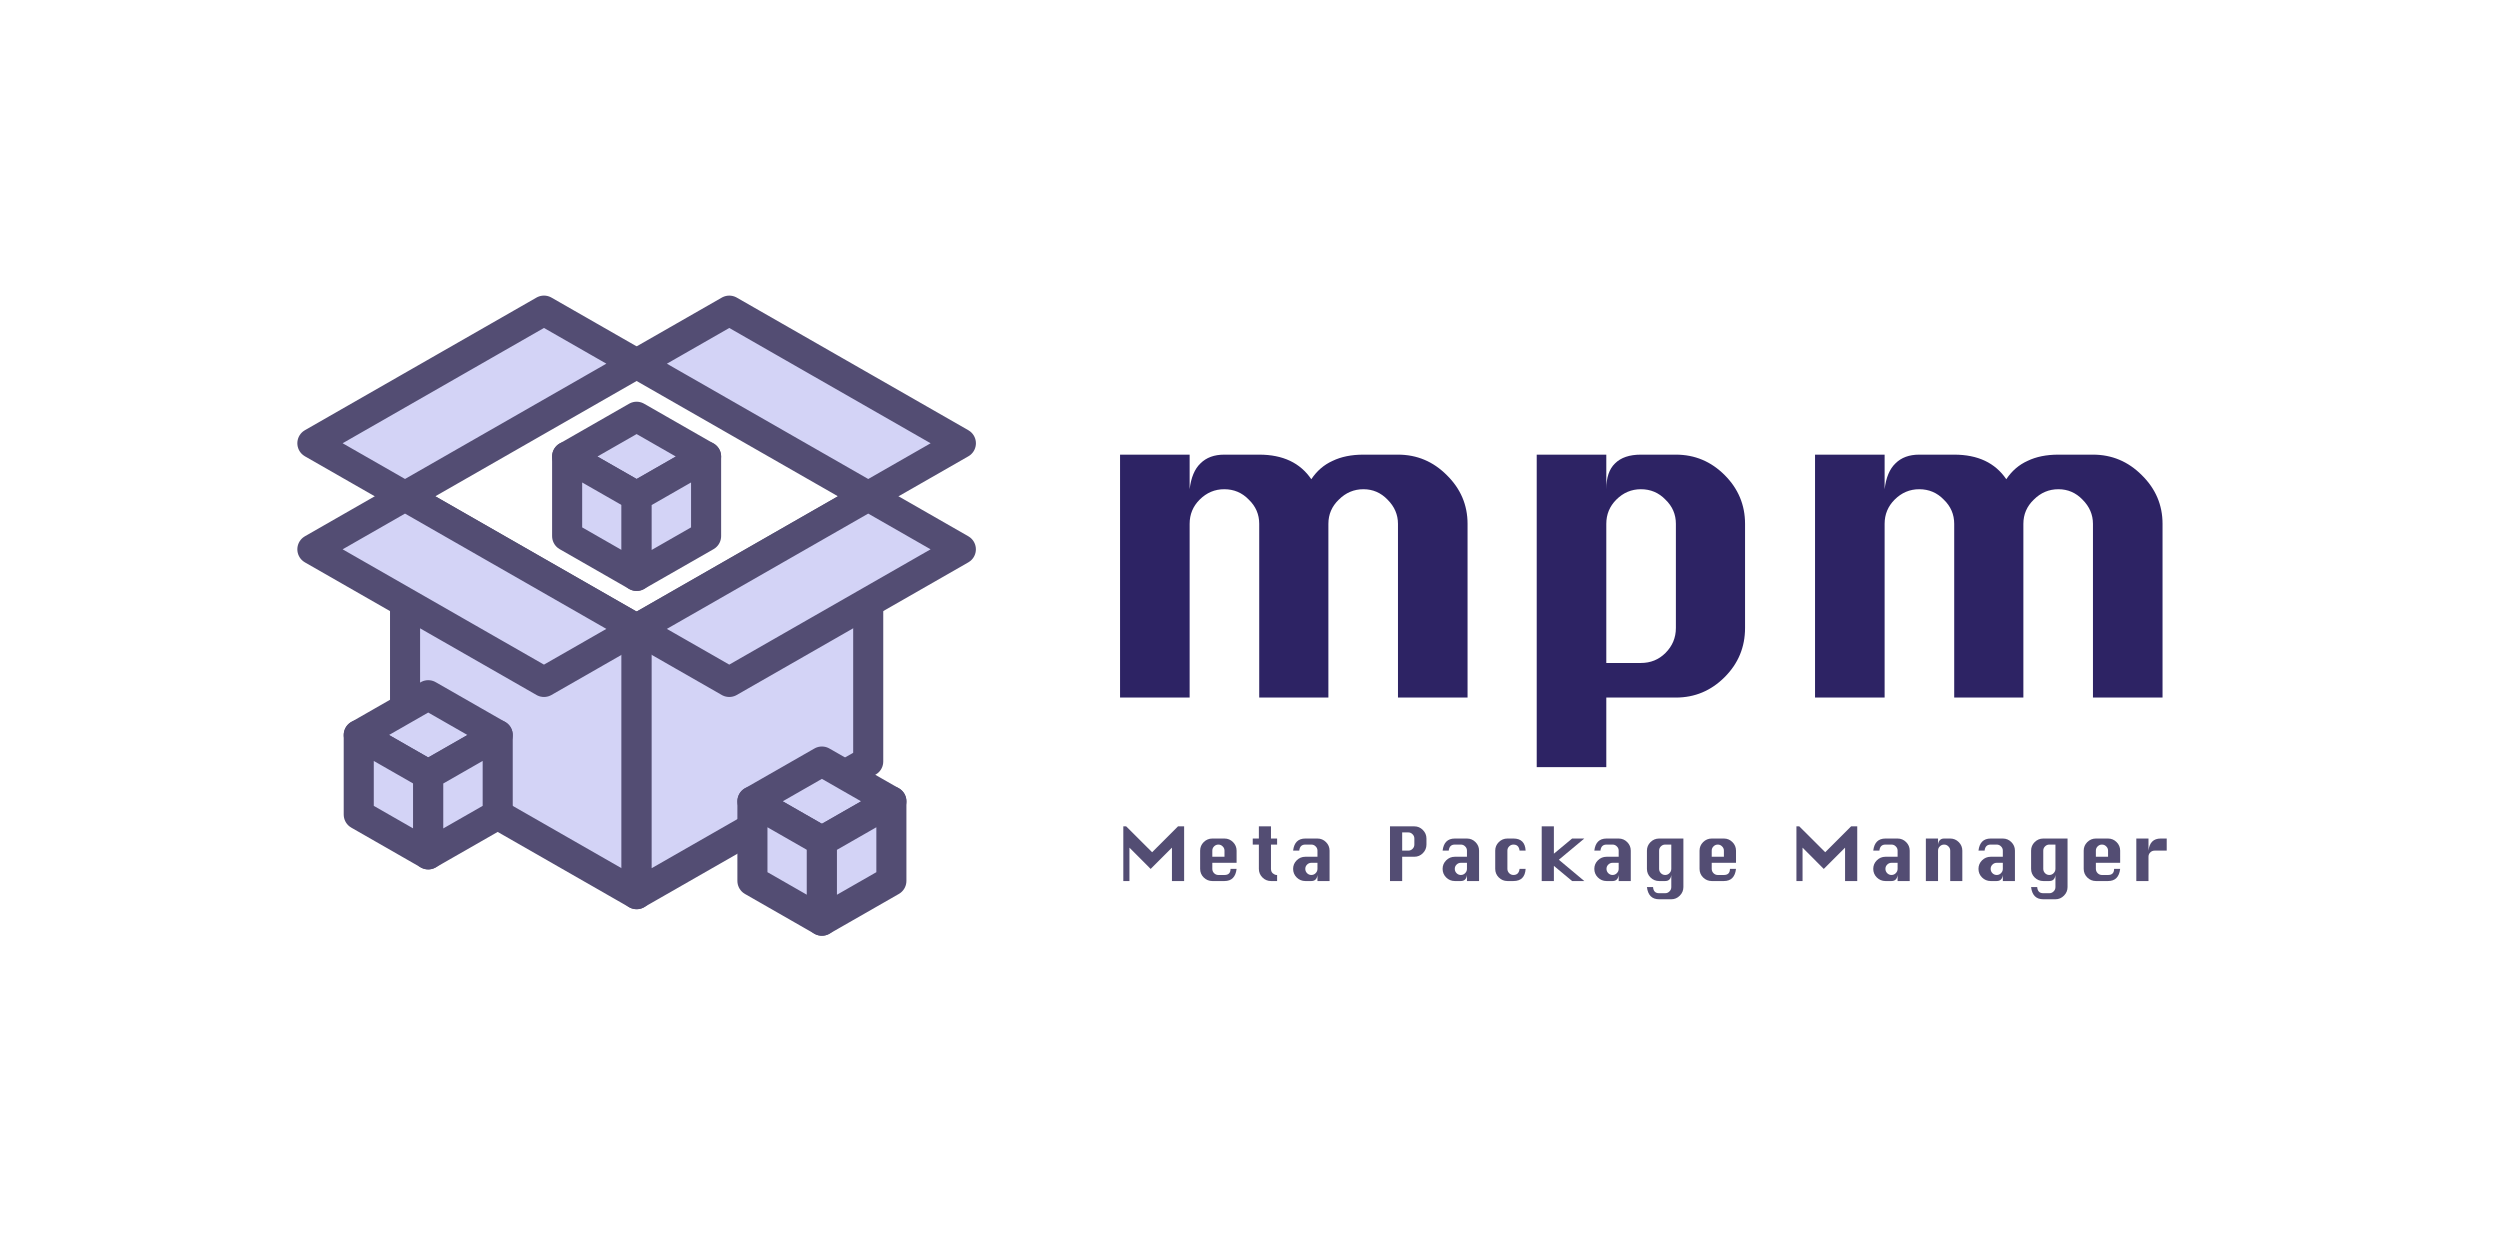
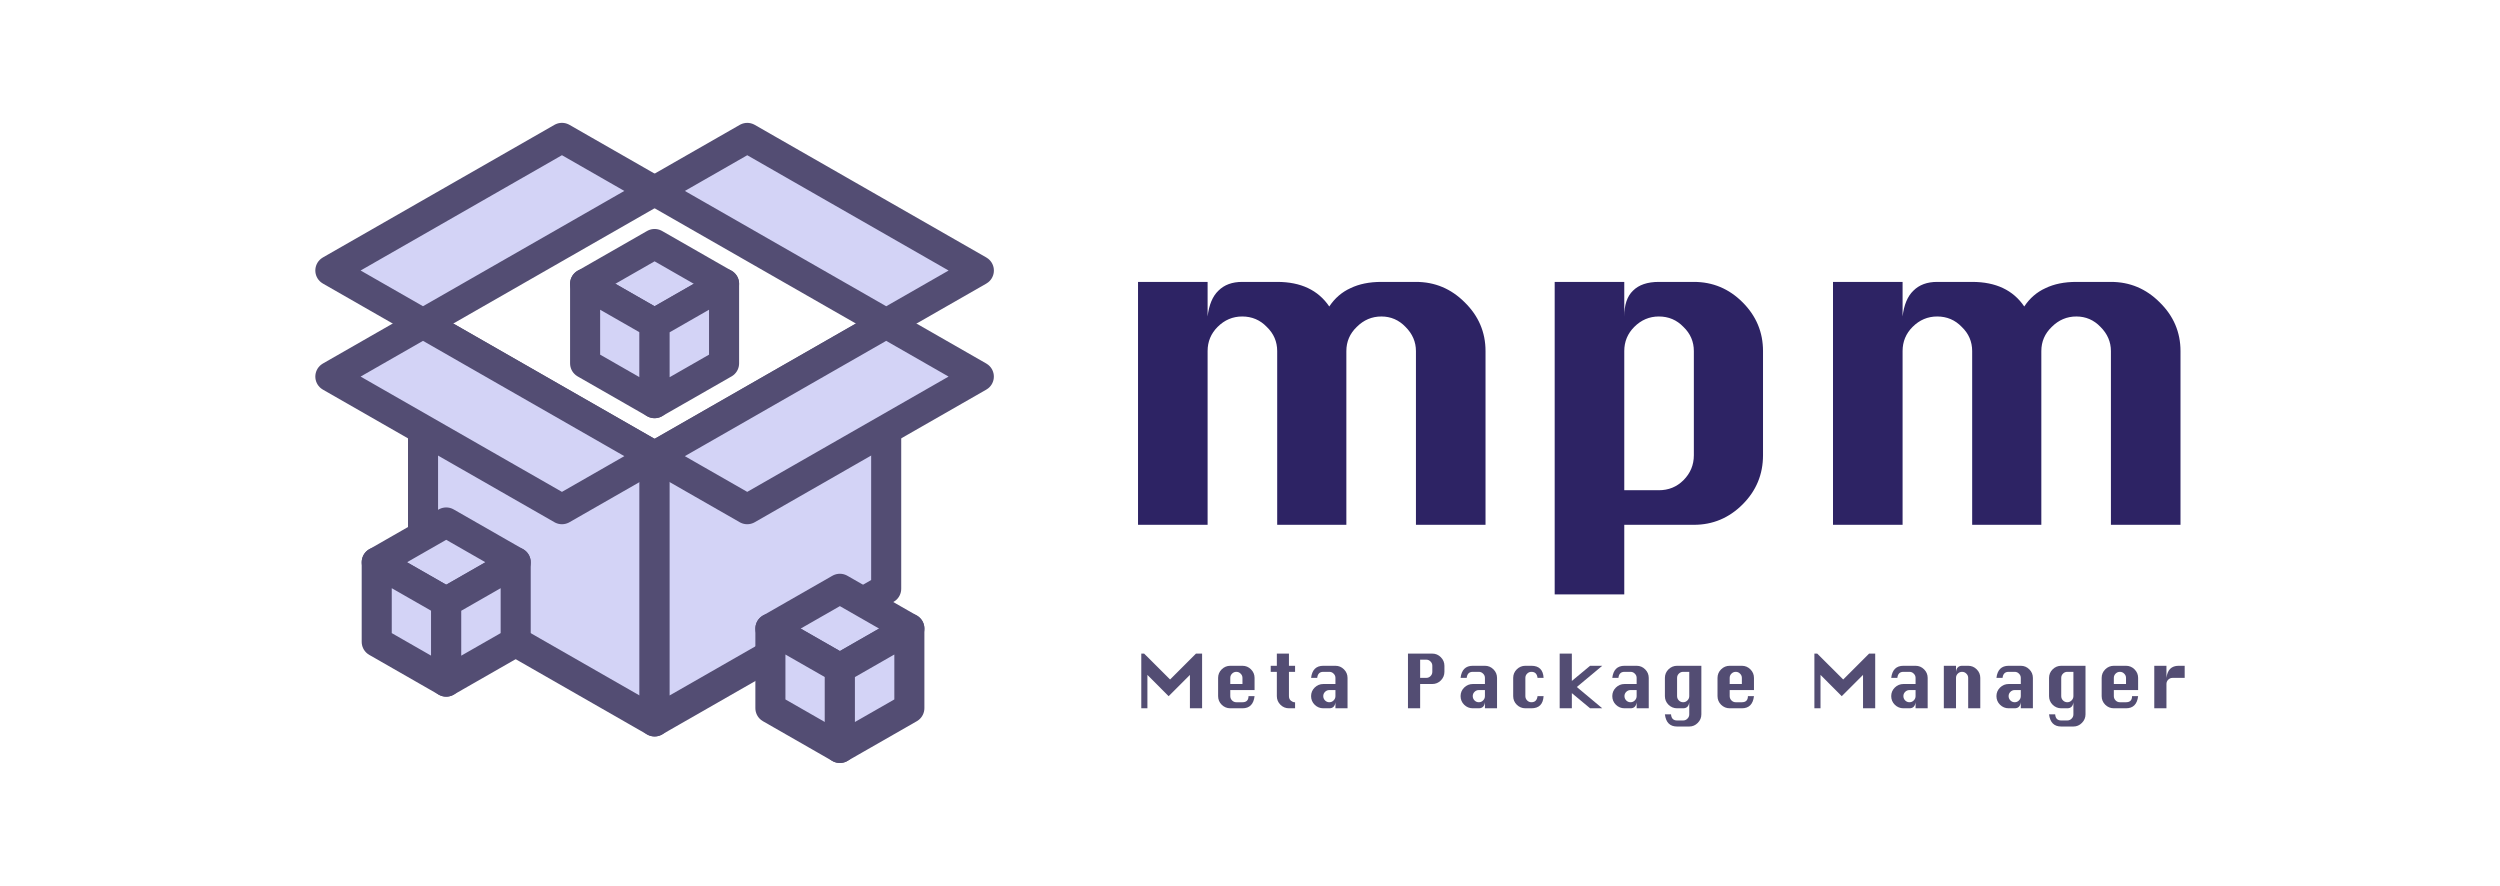
- <svg xmlns="http://www.w3.org/2000/svg" id="svg12512" viewBox="0 0 1280 640" version="1.1" width="1280" height="640">
+ <svg xmlns="http://www.w3.org/2000/svg" id="svg12512" viewBox="0 0 1280.013 453.543" version="1.1" width="33.867cm" height="12cm">
  <defs id="defs155" />
  <g id="layer1" transform="translate(-196.15,-408.9)">
-     <g id="g19383" transform="translate(14,-4)" style="fill:#d3d3f6;stroke:#534d73;stroke-opacity:1;fill-opacity:1">
-       <path id="path12540" style="fill:#d3d3f6;fill-rule:evenodd;stroke:#534d73;stroke-width:15.394;stroke-linecap:round;stroke-linejoin:round;stroke-opacity:1;fill-opacity:1" d="m 389.537,667.015 118.58,67.904 v 135.804 l -118.58,-67.904 z" />
-       <path id="path12542" style="fill:#d3d3f6;fill-rule:evenodd;stroke:#534d73;stroke-width:15.394;stroke-linecap:round;stroke-linejoin:round;stroke-opacity:1;fill-opacity:1" d="M 508.095,734.892 626.675,666.988 V 802.792 l -118.58,67.904 z" />
-       <path id="path12548" style="fill:#d3d3f6;fill-rule:evenodd;stroke:#534d73;stroke-width:15.394;stroke-linecap:round;stroke-linejoin:round;stroke-opacity:1;fill-opacity:1" d="m 626.69,667.015 -118.58,-67.904 47.431,-27.161 118.58,67.904 z" />
-       <path id="path12550" style="fill:#d3d3f6;fill-rule:evenodd;stroke:#534d73;stroke-width:15.394;stroke-linecap:round;stroke-linejoin:round;stroke-opacity:1;fill-opacity:1" d="m 508.095,734.892 -47.431,27.161 -118.58,-67.904 47.431,-27.161 z" />
-       <path id="path13068" style="fill:#d3d3f6;fill-rule:evenodd;stroke:#534d73;stroke-width:15.394;stroke-linecap:round;stroke-linejoin:round;stroke-opacity:1;fill-opacity:1" d="m 508.095,734.892 118.58,-67.904 47.431,27.161 -118.58,67.904 z" />
-       <path id="path13070" d="m 342.084,639.841 118.58,-67.904 47.431,27.161 -118.58,67.904 z" style="fill:#d3d3f6;fill-rule:evenodd;stroke:#534d73;stroke-width:15.394;stroke-linecap:round;stroke-linejoin:round;stroke-opacity:1;fill-opacity:1" />
-       <path id="path13429" style="fill:#d3d3f6;stroke:#534d73;stroke-width:15.394;stroke-linecap:round;stroke-linejoin:round;stroke-opacity:1;fill-opacity:1" d="m 508.095,626.273 -35.574,20.371 35.574,20.371 35.574,-20.371 z" />
-       <path id="path13431" style="fill:#d3d3f6;stroke:#534d73;stroke-width:15.394;stroke-linecap:round;stroke-linejoin:round;stroke-opacity:1;fill-opacity:1" d="m 508.095,667.015 v 40.742 l -35.574,-20.371 v -40.742 z" />
-       <path id="path13433" d="m 508.095,667.015 4e-5,40.742 35.574,-20.371 v -40.742 z" style="fill:#d3d3f6;stroke:#534d73;stroke-width:15.394;stroke-linecap:round;stroke-linejoin:round;stroke-opacity:1;fill-opacity:1" />
-       <path id="path13429-7" style="fill:#d3d3f6;stroke:#534d73;stroke-width:15.394;stroke-linecap:round;stroke-linejoin:round;stroke-opacity:1;fill-opacity:1" d="m 401.401,768.85 -35.574,20.371 35.574,20.371 35.574,-20.371 z" />
-       <path id="path13431-4" style="fill:#d3d3f6;stroke:#534d73;stroke-width:15.394;stroke-linecap:round;stroke-linejoin:round;stroke-opacity:1;fill-opacity:1" d="m 401.401,809.592 v 40.742 L 365.827,829.962 V 789.221 Z" />
-       <path id="path13433-7" d="m 401.401,809.592 4e-5,40.742 35.574,-20.371 V 789.221 Z" style="fill:#d3d3f6;stroke:#534d73;stroke-width:15.394;stroke-linecap:round;stroke-linejoin:round;stroke-opacity:1;fill-opacity:1" />
-       <path id="path13514" d="m 602.964,802.808 -35.574,20.371 35.574,20.371 35.574,-20.371 z" style="fill:#d3d3f6;stroke:#534d73;stroke-width:15.394;stroke-linecap:round;stroke-linejoin:round;stroke-opacity:1;fill-opacity:1" />
-       <path id="path13516" d="m 602.964,843.549 v 40.742 l -35.574,-20.371 v -40.742 z" style="fill:#d3d3f6;stroke:#534d73;stroke-width:15.394;stroke-linecap:round;stroke-linejoin:round;stroke-opacity:1;fill-opacity:1" />
-       <path id="path13518" style="fill:#d3d3f6;stroke:#534d73;stroke-width:15.394;stroke-linecap:round;stroke-linejoin:round;stroke-opacity:1;fill-opacity:1" d="m 602.964,843.549 3e-5,40.742 35.574,-20.371 v -40.742 z" />
-     </g>
-     <g aria-label="mpm" id="text1137" style="font-size:213.333px;line-height:1.25;fill:#2d2364">
-       <path d="m 876.283,766.05 h -35.413 v -88.96 q 0,-7.253 -5.333,-12.373 -5.12,-5.333 -12.587,-5.333 -7.253,0 -12.587,5.333 -5.12,5.12 -5.12,12.373 v 88.96 H 769.616 V 641.677 h 35.627 v 17.707 q 1.067,-8.96 5.547,-13.227 4.48,-4.48 12.16,-4.48 h 17.92 q 18.133,0 26.667,12.587 4.267,-6.4 10.88,-9.387 6.613,-3.2 15.787,-3.2 h 17.707 q 14.507,0 24.96,10.453 10.667,10.453 10.667,24.96 v 88.96 h -35.627 v -88.96 q 0,-7.04 -5.333,-12.373 -5.12,-5.333 -12.373,-5.333 -7.253,0 -12.587,5.333 -5.333,5.12 -5.333,12.373 z" style="font-family:Silom;-inkscape-font-specification:Silom" id="path116" />
-       <path d="m 982.949,641.677 h 35.627 v 17.707 q 0,-8.96 4.48,-13.227 4.48,-4.48 13.227,-4.48 h 17.92 q 14.507,0 24.96,10.453 10.453,10.453 10.453,24.96 v 53.333 q 0,14.72 -10.453,25.173 -10.453,10.453 -24.96,10.453 h -35.627 v 35.627 h -35.627 z m 35.627,106.666 h 17.707 q 7.467,0 12.587,-5.12 5.333,-5.333 5.333,-12.8 v -53.333 q 0,-7.253 -5.333,-12.373 -5.12,-5.333 -12.587,-5.333 -7.253,0 -12.587,5.333 -5.12,5.12 -5.12,12.373 z" style="font-family:Silom;-inkscape-font-specification:Silom" id="path118" />
-       <path d="m 1232.115,766.05 h -35.413 v -88.96 q 0,-7.253 -5.333,-12.373 -5.12,-5.333 -12.587,-5.333 -7.253,0 -12.587,5.333 -5.12,5.12 -5.12,12.373 v 88.96 h -35.627 V 641.677 h 35.627 v 17.707 q 1.067,-8.96 5.547,-13.227 4.48,-4.48 12.16,-4.48 h 17.92 q 18.133,0 26.667,12.587 4.267,-6.4 10.88,-9.387 6.613,-3.2 15.787,-3.2 h 17.707 q 14.507,0 24.96,10.453 10.667,10.453 10.667,24.96 v 88.96 h -35.627 v -88.96 q 0,-7.04 -5.333,-12.373 -5.12,-5.333 -12.373,-5.333 -7.253,0 -12.587,5.333 -5.333,5.12 -5.333,12.373 z" style="font-family:Silom;-inkscape-font-specification:Silom" id="path120" />
-     </g>
-     <g aria-label="Meta  Package  Manager" id="text14169" style="font-size:37.333px;line-height:1.25;font-family:Silom;-inkscape-font-specification:Silom;letter-spacing:2px;fill:#534d73">
-       <path d="m 771.285,859.991 v -28 h 1.456 l 13.291,13.253 13.253,-13.253 h 3.136 v 28 h -6.235 v -17.099 l -10.901,10.901 -10.864,-10.901 v 17.099 z" id="path141" />
-       <path d="m 829.285,850.658 h -12.432 v 3.099 q 0,1.269 0.896,2.203 0.933,0.933 2.203,0.933 h 3.136 q 3.099,0 3.099,-3.136 h 3.099 q -0.709,6.235 -6.197,6.235 h -6.235 q -2.539,0 -4.405,-1.829 -1.829,-1.829 -1.829,-4.405 v -9.333 q 0,-2.539 1.829,-4.368 1.867,-1.829 4.405,-1.829 h 6.235 q 2.539,0 4.368,1.829 1.829,1.829 1.829,4.368 z m -12.432,-3.099 h 6.235 v -3.136 q 0,-1.269 -0.933,-2.165 -0.896,-0.933 -2.203,-0.933 -1.269,0 -2.203,0.933 -0.896,0.896 -0.896,2.165 z" id="path143" />
-       <path d="m 840.692,831.991 h 6.197 v 6.235 h 3.136 v 3.099 h -3.136 v 12.432 q 0,1.531 1.008,2.352 1.008,0.784 1.829,0.784 h 0.299 v 3.099 h -3.136 q -2.539,0 -4.368,-1.829 -1.829,-1.829 -1.829,-4.405 v -12.432 h -3.136 v -3.099 h 3.136 z" id="path145" />
-       <path d="m 870.692,847.559 v -3.136 q 0,-1.269 -0.933,-2.165 -0.896,-0.933 -2.203,-0.933 h -3.099 q -2.763,0 -3.099,3.099 h -3.136 q 0.747,-6.197 6.235,-6.197 h 6.235 q 2.539,0 4.368,1.829 1.829,1.829 1.829,4.368 v 15.568 h -6.197 v -3.099 q -0.373,3.099 -3.136,3.099 h -3.099 q -2.539,0 -4.405,-1.829 -1.829,-1.829 -1.829,-4.405 v 0 q 0,-2.539 1.829,-4.368 1.867,-1.829 4.405,-1.829 z m 0,3.099 h -3.136 q -1.269,0 -2.203,0.933 -0.896,0.896 -0.896,2.165 v 0 q 0,1.269 0.896,2.203 0.933,0.933 2.203,0.933 1.307,0 2.203,-0.933 0.933,-0.933 0.933,-2.203 z" id="path147" />
-       <path d="m 907.827,859.991 v -28 h 12.469 q 2.539,0 4.368,1.867 1.829,1.829 1.829,4.368 v 3.099 q 0,2.539 -1.829,4.405 -1.829,1.829 -4.368,1.829 h -6.235 v 12.432 z m 6.235,-15.568 h 3.099 q 1.307,0 2.203,-0.896 0.933,-0.933 0.933,-2.203 v -3.099 q 0,-1.307 -0.933,-2.203 -0.896,-0.933 -2.203,-0.933 h -3.099 z" id="path149" />
-       <path d="m 947.234,847.559 v -3.136 q 0,-1.269 -0.933,-2.165 -0.896,-0.933 -2.203,-0.933 h -3.099 q -2.763,0 -3.099,3.099 h -3.136 q 0.747,-6.197 6.235,-6.197 h 6.235 q 2.539,0 4.368,1.829 1.829,1.829 1.829,4.368 v 15.568 h -6.197 v -3.099 q -0.373,3.099 -3.136,3.099 h -3.099 q -2.539,0 -4.405,-1.829 -1.829,-1.829 -1.829,-4.405 v 0 q 0,-2.539 1.829,-4.368 1.867,-1.829 4.405,-1.829 z m 0,3.099 h -3.136 q -1.269,0 -2.203,0.933 -0.896,0.896 -0.896,2.165 v 0 q 0,1.269 0.896,2.203 0.933,0.933 2.203,0.933 1.307,0 2.203,-0.933 0.933,-0.933 0.933,-2.203 z" id="path151" />
-       <path d="m 977.27,844.423 h -3.099 q -0.373,-3.099 -3.136,-3.099 -1.269,0 -2.203,0.933 -0.896,0.896 -0.896,2.165 v 9.333 q 0,1.269 0.896,2.203 0.933,0.933 2.203,0.933 2.763,0 3.136,-3.136 h 3.099 q -0.373,6.235 -6.235,6.235 h -3.099 q -2.539,0 -4.405,-1.829 -1.829,-1.829 -1.829,-4.405 v -9.333 q 0,-2.539 1.829,-4.368 1.867,-1.829 4.405,-1.829 h 3.099 q 5.899,0 6.235,6.197 z" id="path153" />
-       <path d="m 985.504,859.991 v -28 h 6.235 v 14 l 9.333,-7.765 h 6.235 l -13.029,10.864 13.029,10.901 h -6.235 l -9.333,-7.765 v 7.765 z" id="path155" />
-       <path d="m 1024.911,847.559 v -3.136 q 0,-1.269 -0.933,-2.165 -0.896,-0.933 -2.203,-0.933 h -3.099 q -2.763,0 -3.099,3.099 h -3.136 q 0.747,-6.197 6.235,-6.197 h 6.235 q 2.539,0 4.368,1.829 1.829,1.829 1.829,4.368 v 15.568 h -6.197 v -3.099 q -0.373,3.099 -3.136,3.099 h -3.099 q -2.539,0 -4.405,-1.829 -1.829,-1.829 -1.829,-4.405 v 0 q 0,-2.539 1.829,-4.368 1.867,-1.829 4.405,-1.829 z m 0,3.099 h -3.136 q -1.269,0 -2.203,0.933 -0.896,0.896 -0.896,2.165 v 0 q 0,1.269 0.896,2.203 0.933,0.933 2.203,0.933 1.307,0 2.203,-0.933 0.933,-0.933 0.933,-2.203 z" id="path157" />
-       <path d="m 1058.046,838.226 v 24.864 q 0,2.539 -1.829,4.368 -1.829,1.867 -4.368,1.867 h -6.235 q -5.488,0 -6.235,-6.235 h 3.136 q 0.224,3.136 3.099,3.136 h 3.099 q 1.307,0 2.203,-0.933 0.933,-0.896 0.933,-2.203 v -6.197 q -0.373,3.099 -3.136,3.099 h -3.099 q -2.539,0 -4.405,-1.829 -1.829,-1.829 -1.829,-4.405 v -9.333 q 0,-2.539 1.829,-4.368 1.867,-1.829 4.405,-1.829 z m -6.197,3.099 h -3.136 q -1.269,0 -2.203,0.933 -0.896,0.896 -0.896,2.165 v 9.333 q 0,1.269 0.896,2.203 0.933,0.933 2.203,0.933 1.307,0 2.203,-0.933 0.933,-0.933 0.933,-2.203 z" id="path159" />
-       <path d="m 1084.983,850.658 h -12.432 v 3.099 q 0,1.269 0.896,2.203 0.933,0.933 2.203,0.933 h 3.136 q 3.099,0 3.099,-3.136 h 3.099 q -0.709,6.235 -6.197,6.235 h -6.235 q -2.539,0 -4.405,-1.829 -1.829,-1.829 -1.829,-4.405 v -9.333 q 0,-2.539 1.829,-4.368 1.867,-1.829 4.405,-1.829 h 6.235 q 2.539,0 4.368,1.829 1.829,1.829 1.829,4.368 z m -12.432,-3.099 h 6.235 v -3.136 q 0,-1.269 -0.933,-2.165 -0.896,-0.933 -2.203,-0.933 -1.269,0 -2.203,0.933 -0.896,0.896 -0.896,2.165 z" id="path161" />
-       <path d="m 1115.92,859.991 v -28 h 1.456 l 13.291,13.253 13.253,-13.253 h 3.136 v 28 h -6.235 v -17.099 l -10.901,10.901 -10.864,-10.901 v 17.099 z" id="path163" />
-       <path d="m 1167.723,847.559 v -3.136 q 0,-1.269 -0.933,-2.165 -0.896,-0.933 -2.203,-0.933 h -3.099 q -2.763,0 -3.099,3.099 h -3.136 q 0.747,-6.197 6.235,-6.197 h 6.235 q 2.539,0 4.368,1.829 1.829,1.829 1.829,4.368 v 15.568 h -6.197 v -3.099 q -0.373,3.099 -3.136,3.099 h -3.099 q -2.539,0 -4.405,-1.829 -1.829,-1.829 -1.829,-4.405 v 0 q 0,-2.539 1.829,-4.368 1.867,-1.829 4.405,-1.829 z m 0,3.099 h -3.136 q -1.269,0 -2.203,0.933 -0.896,0.896 -0.896,2.165 v 0 q 0,1.269 0.896,2.203 0.933,0.933 2.203,0.933 1.307,0 2.203,-0.933 0.933,-0.933 0.933,-2.203 z" id="path165" />
-       <path d="M 1182.191,859.991 V 838.226 h 6.235 v 3.099 q 0.187,-1.568 0.971,-2.315 0.784,-0.784 2.128,-0.784 h 3.136 q 2.539,0 4.368,1.829 1.829,1.829 1.829,4.368 v 15.568 h -6.197 v -15.568 q 0,-1.269 -0.933,-2.165 -0.896,-0.933 -2.203,-0.933 -1.269,0 -2.203,0.933 -0.896,0.896 -0.896,2.165 v 15.568 z" id="path167" />
-       <path d="m 1221.598,847.559 v -3.136 q 0,-1.269 -0.933,-2.165 -0.896,-0.933 -2.203,-0.933 h -3.099 q -2.763,0 -3.099,3.099 h -3.136 q 0.747,-6.197 6.235,-6.197 h 6.235 q 2.539,0 4.368,1.829 1.829,1.829 1.829,4.368 v 15.568 h -6.197 v -3.099 q -0.373,3.099 -3.136,3.099 h -3.099 q -2.539,0 -4.405,-1.829 -1.829,-1.829 -1.829,-4.405 v 0 q 0,-2.539 1.829,-4.368 1.867,-1.829 4.405,-1.829 z m 0,3.099 h -3.136 q -1.269,0 -2.203,0.933 -0.896,0.896 -0.896,2.165 v 0 q 0,1.269 0.896,2.203 0.933,0.933 2.203,0.933 1.307,0 2.203,-0.933 0.933,-0.933 0.933,-2.203 z" id="path169" />
-       <path d="m 1254.733,838.226 v 24.864 q 0,2.539 -1.829,4.368 -1.829,1.867 -4.368,1.867 h -6.235 q -5.488,0 -6.235,-6.235 h 3.136 q 0.224,3.136 3.099,3.136 h 3.099 q 1.307,0 2.203,-0.933 0.933,-0.896 0.933,-2.203 v -6.197 q -0.373,3.099 -3.136,3.099 h -3.099 q -2.539,0 -4.405,-1.829 -1.829,-1.829 -1.829,-4.405 v -9.333 q 0,-2.539 1.829,-4.368 1.867,-1.829 4.405,-1.829 z m -6.197,3.099 h -3.136 q -1.269,0 -2.203,0.933 -0.896,0.896 -0.896,2.165 v 9.333 q 0,1.269 0.896,2.203 0.933,0.933 2.203,0.933 1.307,0 2.203,-0.933 0.933,-0.933 0.933,-2.203 z" id="path171" />
-       <path d="m 1281.67,850.658 h -12.432 v 3.099 q 0,1.269 0.896,2.203 0.933,0.933 2.203,0.933 h 3.136 q 3.099,0 3.099,-3.136 h 3.099 q -0.709,6.235 -6.197,6.235 h -6.235 q -2.539,0 -4.405,-1.829 -1.829,-1.829 -1.829,-4.405 v -9.333 q 0,-2.539 1.829,-4.368 1.867,-1.829 4.405,-1.829 h 6.235 q 2.539,0 4.368,1.829 1.829,1.829 1.829,4.368 z m -12.432,-3.099 h 6.235 v -3.136 q 0,-1.269 -0.933,-2.165 -0.896,-0.933 -2.203,-0.933 -1.269,0 -2.203,0.933 -0.896,0.896 -0.896,2.165 z" id="path173" />
-       <path d="m 1296.176,859.991 h -6.235 V 838.226 h 6.235 v 6.197 q 0.373,-3.099 1.904,-4.629 1.568,-1.568 4.331,-1.568 h 3.099 v 6.197 h -6.235 q -1.269,0 -2.203,0.933 -0.896,0.896 -0.896,2.203 z" id="path175" />
+     <g id="g245" transform="translate(9.207931,-88.44222)">
+       <g id="g19383" transform="translate(14,-4)" style="fill:#d3d3f6;fill-opacity:1;stroke:#534d73;stroke-opacity:1">
+         <path id="path12540" style="fill:#d3d3f6;fill-opacity:1;fill-rule:evenodd;stroke:#534d73;stroke-width:15.394;stroke-linecap:round;stroke-linejoin:round;stroke-opacity:1" d="m 389.537,667.015 118.58,67.904 v 135.804 l -118.58,-67.904 z" />
+         <path id="path12542" style="fill:#d3d3f6;fill-opacity:1;fill-rule:evenodd;stroke:#534d73;stroke-width:15.394;stroke-linecap:round;stroke-linejoin:round;stroke-opacity:1" d="M 508.095,734.892 626.675,666.988 V 802.792 l -118.58,67.904 z" />
+         <path id="path12548" style="fill:#d3d3f6;fill-opacity:1;fill-rule:evenodd;stroke:#534d73;stroke-width:15.394;stroke-linecap:round;stroke-linejoin:round;stroke-opacity:1" d="m 626.69,667.015 -118.58,-67.904 47.431,-27.161 118.58,67.904 z" />
+         <path id="path12550" style="fill:#d3d3f6;fill-opacity:1;fill-rule:evenodd;stroke:#534d73;stroke-width:15.394;stroke-linecap:round;stroke-linejoin:round;stroke-opacity:1" d="m 508.095,734.892 -47.431,27.161 -118.58,-67.904 47.431,-27.161 z" />
+         <path id="path13068" style="fill:#d3d3f6;fill-opacity:1;fill-rule:evenodd;stroke:#534d73;stroke-width:15.394;stroke-linecap:round;stroke-linejoin:round;stroke-opacity:1" d="m 508.095,734.892 118.58,-67.904 47.431,27.161 -118.58,67.904 z" />
+         <path id="path13070" d="m 342.084,639.841 118.58,-67.904 47.431,27.161 -118.58,67.904 z" style="fill:#d3d3f6;fill-opacity:1;fill-rule:evenodd;stroke:#534d73;stroke-width:15.394;stroke-linecap:round;stroke-linejoin:round;stroke-opacity:1" />
+         <path id="path13429" style="fill:#d3d3f6;fill-opacity:1;stroke:#534d73;stroke-width:15.394;stroke-linecap:round;stroke-linejoin:round;stroke-opacity:1" d="m 508.095,626.273 -35.574,20.371 35.574,20.371 35.574,-20.371 z" />
+         <path id="path13431" style="fill:#d3d3f6;fill-opacity:1;stroke:#534d73;stroke-width:15.394;stroke-linecap:round;stroke-linejoin:round;stroke-opacity:1" d="m 508.095,667.015 v 40.742 l -35.574,-20.371 v -40.742 z" />
+         <path id="path13433" d="m 508.095,667.015 4e-5,40.742 35.574,-20.371 v -40.742 z" style="fill:#d3d3f6;fill-opacity:1;stroke:#534d73;stroke-width:15.394;stroke-linecap:round;stroke-linejoin:round;stroke-opacity:1" />
+         <path id="path13429-7" style="fill:#d3d3f6;fill-opacity:1;stroke:#534d73;stroke-width:15.394;stroke-linecap:round;stroke-linejoin:round;stroke-opacity:1" d="m 401.401,768.85 -35.574,20.371 35.574,20.371 35.574,-20.371 z" />
+         <path id="path13431-4" style="fill:#d3d3f6;fill-opacity:1;stroke:#534d73;stroke-width:15.394;stroke-linecap:round;stroke-linejoin:round;stroke-opacity:1" d="m 401.401,809.592 v 40.742 L 365.827,829.962 V 789.221 Z" />
+         <path id="path13433-7" d="m 401.401,809.592 4e-5,40.742 35.574,-20.371 V 789.221 Z" style="fill:#d3d3f6;fill-opacity:1;stroke:#534d73;stroke-width:15.394;stroke-linecap:round;stroke-linejoin:round;stroke-opacity:1" />
+         <path id="path13514" d="m 602.964,802.808 -35.574,20.371 35.574,20.371 35.574,-20.371 z" style="fill:#d3d3f6;fill-opacity:1;stroke:#534d73;stroke-width:15.394;stroke-linecap:round;stroke-linejoin:round;stroke-opacity:1" />
+         <path id="path13516" d="m 602.964,843.549 v 40.742 l -35.574,-20.371 v -40.742 z" style="fill:#d3d3f6;fill-opacity:1;stroke:#534d73;stroke-width:15.394;stroke-linecap:round;stroke-linejoin:round;stroke-opacity:1" />
+         <path id="path13518" style="fill:#d3d3f6;fill-opacity:1;stroke:#534d73;stroke-width:15.394;stroke-linecap:round;stroke-linejoin:round;stroke-opacity:1" d="m 602.964,843.549 3e-5,40.742 35.574,-20.371 v -40.742 z" />
+       </g>
+       <g aria-label="mpm" id="text1137" style="font-size:213.333px;line-height:1.25;fill:#2d2364">
+         <path d="m 876.283,766.05 h -35.413 v -88.96 q 0,-7.253 -5.333,-12.373 -5.12,-5.333 -12.587,-5.333 -7.253,0 -12.587,5.333 -5.12,5.12 -5.12,12.373 v 88.96 H 769.616 V 641.677 h 35.627 v 17.707 q 1.067,-8.96 5.547,-13.227 4.48,-4.48 12.16,-4.48 h 17.92 q 18.133,0 26.667,12.587 4.267,-6.4 10.88,-9.387 6.613,-3.2 15.787,-3.2 h 17.707 q 14.507,0 24.96,10.453 10.667,10.453 10.667,24.96 v 88.96 h -35.627 v -88.96 q 0,-7.04 -5.333,-12.373 -5.12,-5.333 -12.373,-5.333 -7.253,0 -12.587,5.333 -5.333,5.12 -5.333,12.373 z" style="font-family:Silom;-inkscape-font-specification:Silom" id="path116" />
+         <path d="m 982.949,641.677 h 35.627 v 17.707 q 0,-8.96 4.48,-13.227 4.48,-4.48 13.227,-4.48 h 17.92 q 14.507,0 24.96,10.453 10.453,10.453 10.453,24.96 v 53.333 q 0,14.72 -10.453,25.173 -10.453,10.453 -24.96,10.453 h -35.627 v 35.627 h -35.627 z m 35.627,106.666 h 17.707 q 7.467,0 12.587,-5.12 5.333,-5.333 5.333,-12.8 v -53.333 q 0,-7.253 -5.333,-12.373 -5.12,-5.333 -12.587,-5.333 -7.253,0 -12.587,5.333 -5.12,5.12 -5.12,12.373 z" style="font-family:Silom;-inkscape-font-specification:Silom" id="path118" />
+         <path d="m 1232.115,766.05 h -35.413 v -88.96 q 0,-7.253 -5.333,-12.373 -5.12,-5.333 -12.587,-5.333 -7.253,0 -12.587,5.333 -5.12,5.12 -5.12,12.373 v 88.96 h -35.627 V 641.677 h 35.627 v 17.707 q 1.067,-8.96 5.547,-13.227 4.48,-4.48 12.16,-4.48 h 17.92 q 18.133,0 26.667,12.587 4.267,-6.4 10.88,-9.387 6.613,-3.2 15.787,-3.2 h 17.707 q 14.507,0 24.96,10.453 10.667,10.453 10.667,24.96 v 88.96 h -35.627 v -88.96 q 0,-7.04 -5.333,-12.373 -5.12,-5.333 -12.373,-5.333 -7.253,0 -12.587,5.333 -5.333,5.12 -5.333,12.373 z" style="font-family:Silom;-inkscape-font-specification:Silom" id="path120" />
+       </g>
+       <g aria-label="Meta  Package  Manager" id="text14169" style="font-size:37.333px;line-height:1.25;font-family:Silom;-inkscape-font-specification:Silom;letter-spacing:2px;fill:#534d73">
+         <path d="m 771.285,859.991 v -28 h 1.456 l 13.291,13.253 13.253,-13.253 h 3.136 v 28 h -6.235 v -17.099 l -10.901,10.901 -10.864,-10.901 v 17.099 z" id="path141" />
+         <path d="m 829.285,850.658 h -12.432 v 3.099 q 0,1.269 0.896,2.203 0.933,0.933 2.203,0.933 h 3.136 q 3.099,0 3.099,-3.136 h 3.099 q -0.709,6.235 -6.197,6.235 h -6.235 q -2.539,0 -4.405,-1.829 -1.829,-1.829 -1.829,-4.405 v -9.333 q 0,-2.539 1.829,-4.368 1.867,-1.829 4.405,-1.829 h 6.235 q 2.539,0 4.368,1.829 1.829,1.829 1.829,4.368 z m -12.432,-3.099 h 6.235 v -3.136 q 0,-1.269 -0.933,-2.165 -0.896,-0.933 -2.203,-0.933 -1.269,0 -2.203,0.933 -0.896,0.896 -0.896,2.165 z" id="path143" />
+         <path d="m 840.692,831.991 h 6.197 v 6.235 h 3.136 v 3.099 h -3.136 v 12.432 q 0,1.531 1.008,2.352 1.008,0.784 1.829,0.784 h 0.299 v 3.099 h -3.136 q -2.539,0 -4.368,-1.829 -1.829,-1.829 -1.829,-4.405 v -12.432 h -3.136 v -3.099 h 3.136 z" id="path145" />
+         <path d="m 870.692,847.559 v -3.136 q 0,-1.269 -0.933,-2.165 -0.896,-0.933 -2.203,-0.933 h -3.099 q -2.763,0 -3.099,3.099 h -3.136 q 0.747,-6.197 6.235,-6.197 h 6.235 q 2.539,0 4.368,1.829 1.829,1.829 1.829,4.368 v 15.568 h -6.197 v -3.099 q -0.373,3.099 -3.136,3.099 h -3.099 q -2.539,0 -4.405,-1.829 -1.829,-1.829 -1.829,-4.405 v 0 q 0,-2.539 1.829,-4.368 1.867,-1.829 4.405,-1.829 z m 0,3.099 h -3.136 q -1.269,0 -2.203,0.933 -0.896,0.896 -0.896,2.165 v 0 q 0,1.269 0.896,2.203 0.933,0.933 2.203,0.933 1.307,0 2.203,-0.933 0.933,-0.933 0.933,-2.203 z" id="path147" />
+         <path d="m 907.827,859.991 v -28 h 12.469 q 2.539,0 4.368,1.867 1.829,1.829 1.829,4.368 v 3.099 q 0,2.539 -1.829,4.405 -1.829,1.829 -4.368,1.829 h -6.235 v 12.432 z m 6.235,-15.568 h 3.099 q 1.307,0 2.203,-0.896 0.933,-0.933 0.933,-2.203 v -3.099 q 0,-1.307 -0.933,-2.203 -0.896,-0.933 -2.203,-0.933 h -3.099 z" id="path149" />
+         <path d="m 947.234,847.559 v -3.136 q 0,-1.269 -0.933,-2.165 -0.896,-0.933 -2.203,-0.933 h -3.099 q -2.763,0 -3.099,3.099 h -3.136 q 0.747,-6.197 6.235,-6.197 h 6.235 q 2.539,0 4.368,1.829 1.829,1.829 1.829,4.368 v 15.568 h -6.197 v -3.099 q -0.373,3.099 -3.136,3.099 h -3.099 q -2.539,0 -4.405,-1.829 -1.829,-1.829 -1.829,-4.405 v 0 q 0,-2.539 1.829,-4.368 1.867,-1.829 4.405,-1.829 z m 0,3.099 h -3.136 q -1.269,0 -2.203,0.933 -0.896,0.896 -0.896,2.165 v 0 q 0,1.269 0.896,2.203 0.933,0.933 2.203,0.933 1.307,0 2.203,-0.933 0.933,-0.933 0.933,-2.203 z" id="path151" />
+         <path d="m 977.27,844.423 h -3.099 q -0.373,-3.099 -3.136,-3.099 -1.269,0 -2.203,0.933 -0.896,0.896 -0.896,2.165 v 9.333 q 0,1.269 0.896,2.203 0.933,0.933 2.203,0.933 2.763,0 3.136,-3.136 h 3.099 q -0.373,6.235 -6.235,6.235 h -3.099 q -2.539,0 -4.405,-1.829 -1.829,-1.829 -1.829,-4.405 v -9.333 q 0,-2.539 1.829,-4.368 1.867,-1.829 4.405,-1.829 h 3.099 q 5.899,0 6.235,6.197 z" id="path153" />
+         <path d="m 985.504,859.991 v -28 h 6.235 v 14 l 9.333,-7.765 h 6.235 l -13.029,10.864 13.029,10.901 h -6.235 l -9.333,-7.765 v 7.765 z" id="path155" />
+         <path d="m 1024.911,847.559 v -3.136 q 0,-1.269 -0.933,-2.165 -0.896,-0.933 -2.203,-0.933 h -3.099 q -2.763,0 -3.099,3.099 h -3.136 q 0.747,-6.197 6.235,-6.197 h 6.235 q 2.539,0 4.368,1.829 1.829,1.829 1.829,4.368 v 15.568 h -6.197 v -3.099 q -0.373,3.099 -3.136,3.099 h -3.099 q -2.539,0 -4.405,-1.829 -1.829,-1.829 -1.829,-4.405 v 0 q 0,-2.539 1.829,-4.368 1.867,-1.829 4.405,-1.829 z m 0,3.099 h -3.136 q -1.269,0 -2.203,0.933 -0.896,0.896 -0.896,2.165 v 0 q 0,1.269 0.896,2.203 0.933,0.933 2.203,0.933 1.307,0 2.203,-0.933 0.933,-0.933 0.933,-2.203 z" id="path157" />
+         <path d="m 1058.046,838.226 v 24.864 q 0,2.539 -1.829,4.368 -1.829,1.867 -4.368,1.867 h -6.235 q -5.488,0 -6.235,-6.235 h 3.136 q 0.224,3.136 3.099,3.136 h 3.099 q 1.307,0 2.203,-0.933 0.933,-0.896 0.933,-2.203 v -6.197 q -0.373,3.099 -3.136,3.099 h -3.099 q -2.539,0 -4.405,-1.829 -1.829,-1.829 -1.829,-4.405 v -9.333 q 0,-2.539 1.829,-4.368 1.867,-1.829 4.405,-1.829 z m -6.197,3.099 h -3.136 q -1.269,0 -2.203,0.933 -0.896,0.896 -0.896,2.165 v 9.333 q 0,1.269 0.896,2.203 0.933,0.933 2.203,0.933 1.307,0 2.203,-0.933 0.933,-0.933 0.933,-2.203 z" id="path159" />
+         <path d="m 1084.983,850.658 h -12.432 v 3.099 q 0,1.269 0.896,2.203 0.933,0.933 2.203,0.933 h 3.136 q 3.099,0 3.099,-3.136 h 3.099 q -0.709,6.235 -6.197,6.235 h -6.235 q -2.539,0 -4.405,-1.829 -1.829,-1.829 -1.829,-4.405 v -9.333 q 0,-2.539 1.829,-4.368 1.867,-1.829 4.405,-1.829 h 6.235 q 2.539,0 4.368,1.829 1.829,1.829 1.829,4.368 z m -12.432,-3.099 h 6.235 v -3.136 q 0,-1.269 -0.933,-2.165 -0.896,-0.933 -2.203,-0.933 -1.269,0 -2.203,0.933 -0.896,0.896 -0.896,2.165 z" id="path161" />
+         <path d="m 1115.92,859.991 v -28 h 1.456 l 13.291,13.253 13.253,-13.253 h 3.136 v 28 h -6.235 v -17.099 l -10.901,10.901 -10.864,-10.901 v 17.099 z" id="path163" />
+         <path d="m 1167.723,847.559 v -3.136 q 0,-1.269 -0.933,-2.165 -0.896,-0.933 -2.203,-0.933 h -3.099 q -2.763,0 -3.099,3.099 h -3.136 q 0.747,-6.197 6.235,-6.197 h 6.235 q 2.539,0 4.368,1.829 1.829,1.829 1.829,4.368 v 15.568 h -6.197 v -3.099 q -0.373,3.099 -3.136,3.099 h -3.099 q -2.539,0 -4.405,-1.829 -1.829,-1.829 -1.829,-4.405 v 0 q 0,-2.539 1.829,-4.368 1.867,-1.829 4.405,-1.829 z m 0,3.099 h -3.136 q -1.269,0 -2.203,0.933 -0.896,0.896 -0.896,2.165 v 0 q 0,1.269 0.896,2.203 0.933,0.933 2.203,0.933 1.307,0 2.203,-0.933 0.933,-0.933 0.933,-2.203 z" id="path165" />
+         <path d="M 1182.191,859.991 V 838.226 h 6.235 v 3.099 q 0.187,-1.568 0.971,-2.315 0.784,-0.784 2.128,-0.784 h 3.136 q 2.539,0 4.368,1.829 1.829,1.829 1.829,4.368 v 15.568 h -6.197 v -15.568 q 0,-1.269 -0.933,-2.165 -0.896,-0.933 -2.203,-0.933 -1.269,0 -2.203,0.933 -0.896,0.896 -0.896,2.165 v 15.568 z" id="path167" />
+         <path d="m 1221.598,847.559 v -3.136 q 0,-1.269 -0.933,-2.165 -0.896,-0.933 -2.203,-0.933 h -3.099 q -2.763,0 -3.099,3.099 h -3.136 q 0.747,-6.197 6.235,-6.197 h 6.235 q 2.539,0 4.368,1.829 1.829,1.829 1.829,4.368 v 15.568 h -6.197 v -3.099 q -0.373,3.099 -3.136,3.099 h -3.099 q -2.539,0 -4.405,-1.829 -1.829,-1.829 -1.829,-4.405 v 0 q 0,-2.539 1.829,-4.368 1.867,-1.829 4.405,-1.829 z m 0,3.099 h -3.136 q -1.269,0 -2.203,0.933 -0.896,0.896 -0.896,2.165 v 0 q 0,1.269 0.896,2.203 0.933,0.933 2.203,0.933 1.307,0 2.203,-0.933 0.933,-0.933 0.933,-2.203 z" id="path169" />
+         <path d="m 1254.733,838.226 v 24.864 q 0,2.539 -1.829,4.368 -1.829,1.867 -4.368,1.867 h -6.235 q -5.488,0 -6.235,-6.235 h 3.136 q 0.224,3.136 3.099,3.136 h 3.099 q 1.307,0 2.203,-0.933 0.933,-0.896 0.933,-2.203 v -6.197 q -0.373,3.099 -3.136,3.099 h -3.099 q -2.539,0 -4.405,-1.829 -1.829,-1.829 -1.829,-4.405 v -9.333 q 0,-2.539 1.829,-4.368 1.867,-1.829 4.405,-1.829 z m -6.197,3.099 h -3.136 q -1.269,0 -2.203,0.933 -0.896,0.896 -0.896,2.165 v 9.333 q 0,1.269 0.896,2.203 0.933,0.933 2.203,0.933 1.307,0 2.203,-0.933 0.933,-0.933 0.933,-2.203 z" id="path171" />
+         <path d="m 1281.67,850.658 h -12.432 v 3.099 q 0,1.269 0.896,2.203 0.933,0.933 2.203,0.933 h 3.136 q 3.099,0 3.099,-3.136 h 3.099 q -0.709,6.235 -6.197,6.235 h -6.235 q -2.539,0 -4.405,-1.829 -1.829,-1.829 -1.829,-4.405 v -9.333 q 0,-2.539 1.829,-4.368 1.867,-1.829 4.405,-1.829 h 6.235 q 2.539,0 4.368,1.829 1.829,1.829 1.829,4.368 z m -12.432,-3.099 h 6.235 v -3.136 q 0,-1.269 -0.933,-2.165 -0.896,-0.933 -2.203,-0.933 -1.269,0 -2.203,0.933 -0.896,0.896 -0.896,2.165 z" id="path173" />
+         <path d="m 1296.176,859.991 h -6.235 V 838.226 h 6.235 v 6.197 q 0.373,-3.099 1.904,-4.629 1.568,-1.568 4.331,-1.568 h 3.099 v 6.197 h -6.235 q -1.269,0 -2.203,0.933 -0.896,0.896 -0.896,2.203 z" id="path175" />
+       </g>
    </g>
  </g>
</svg>
